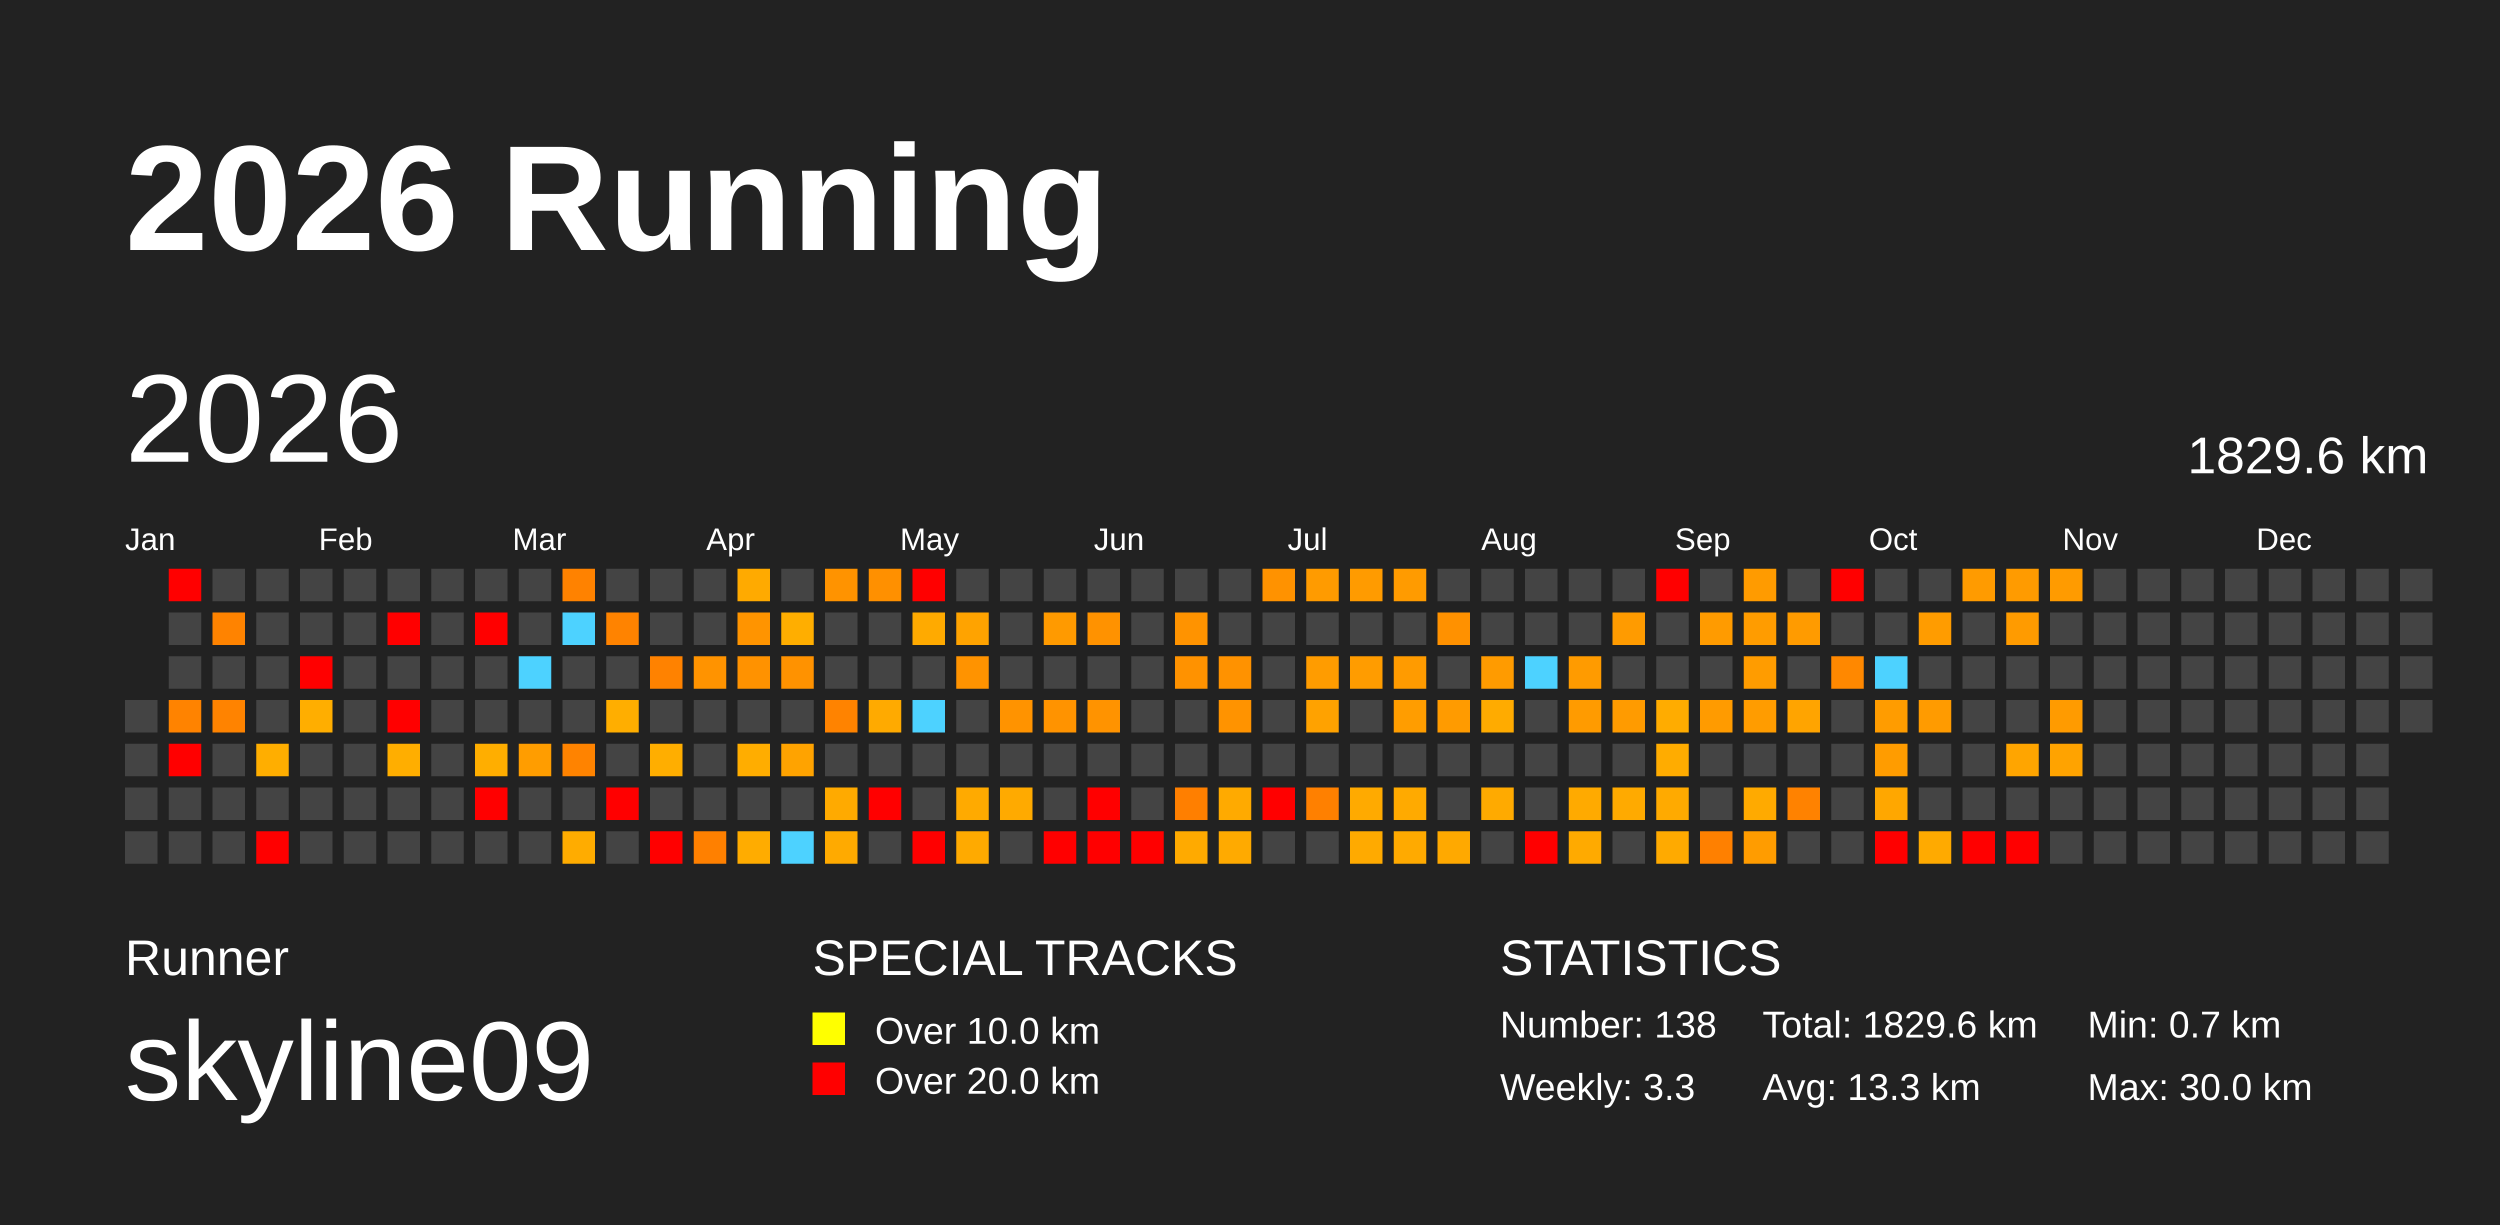
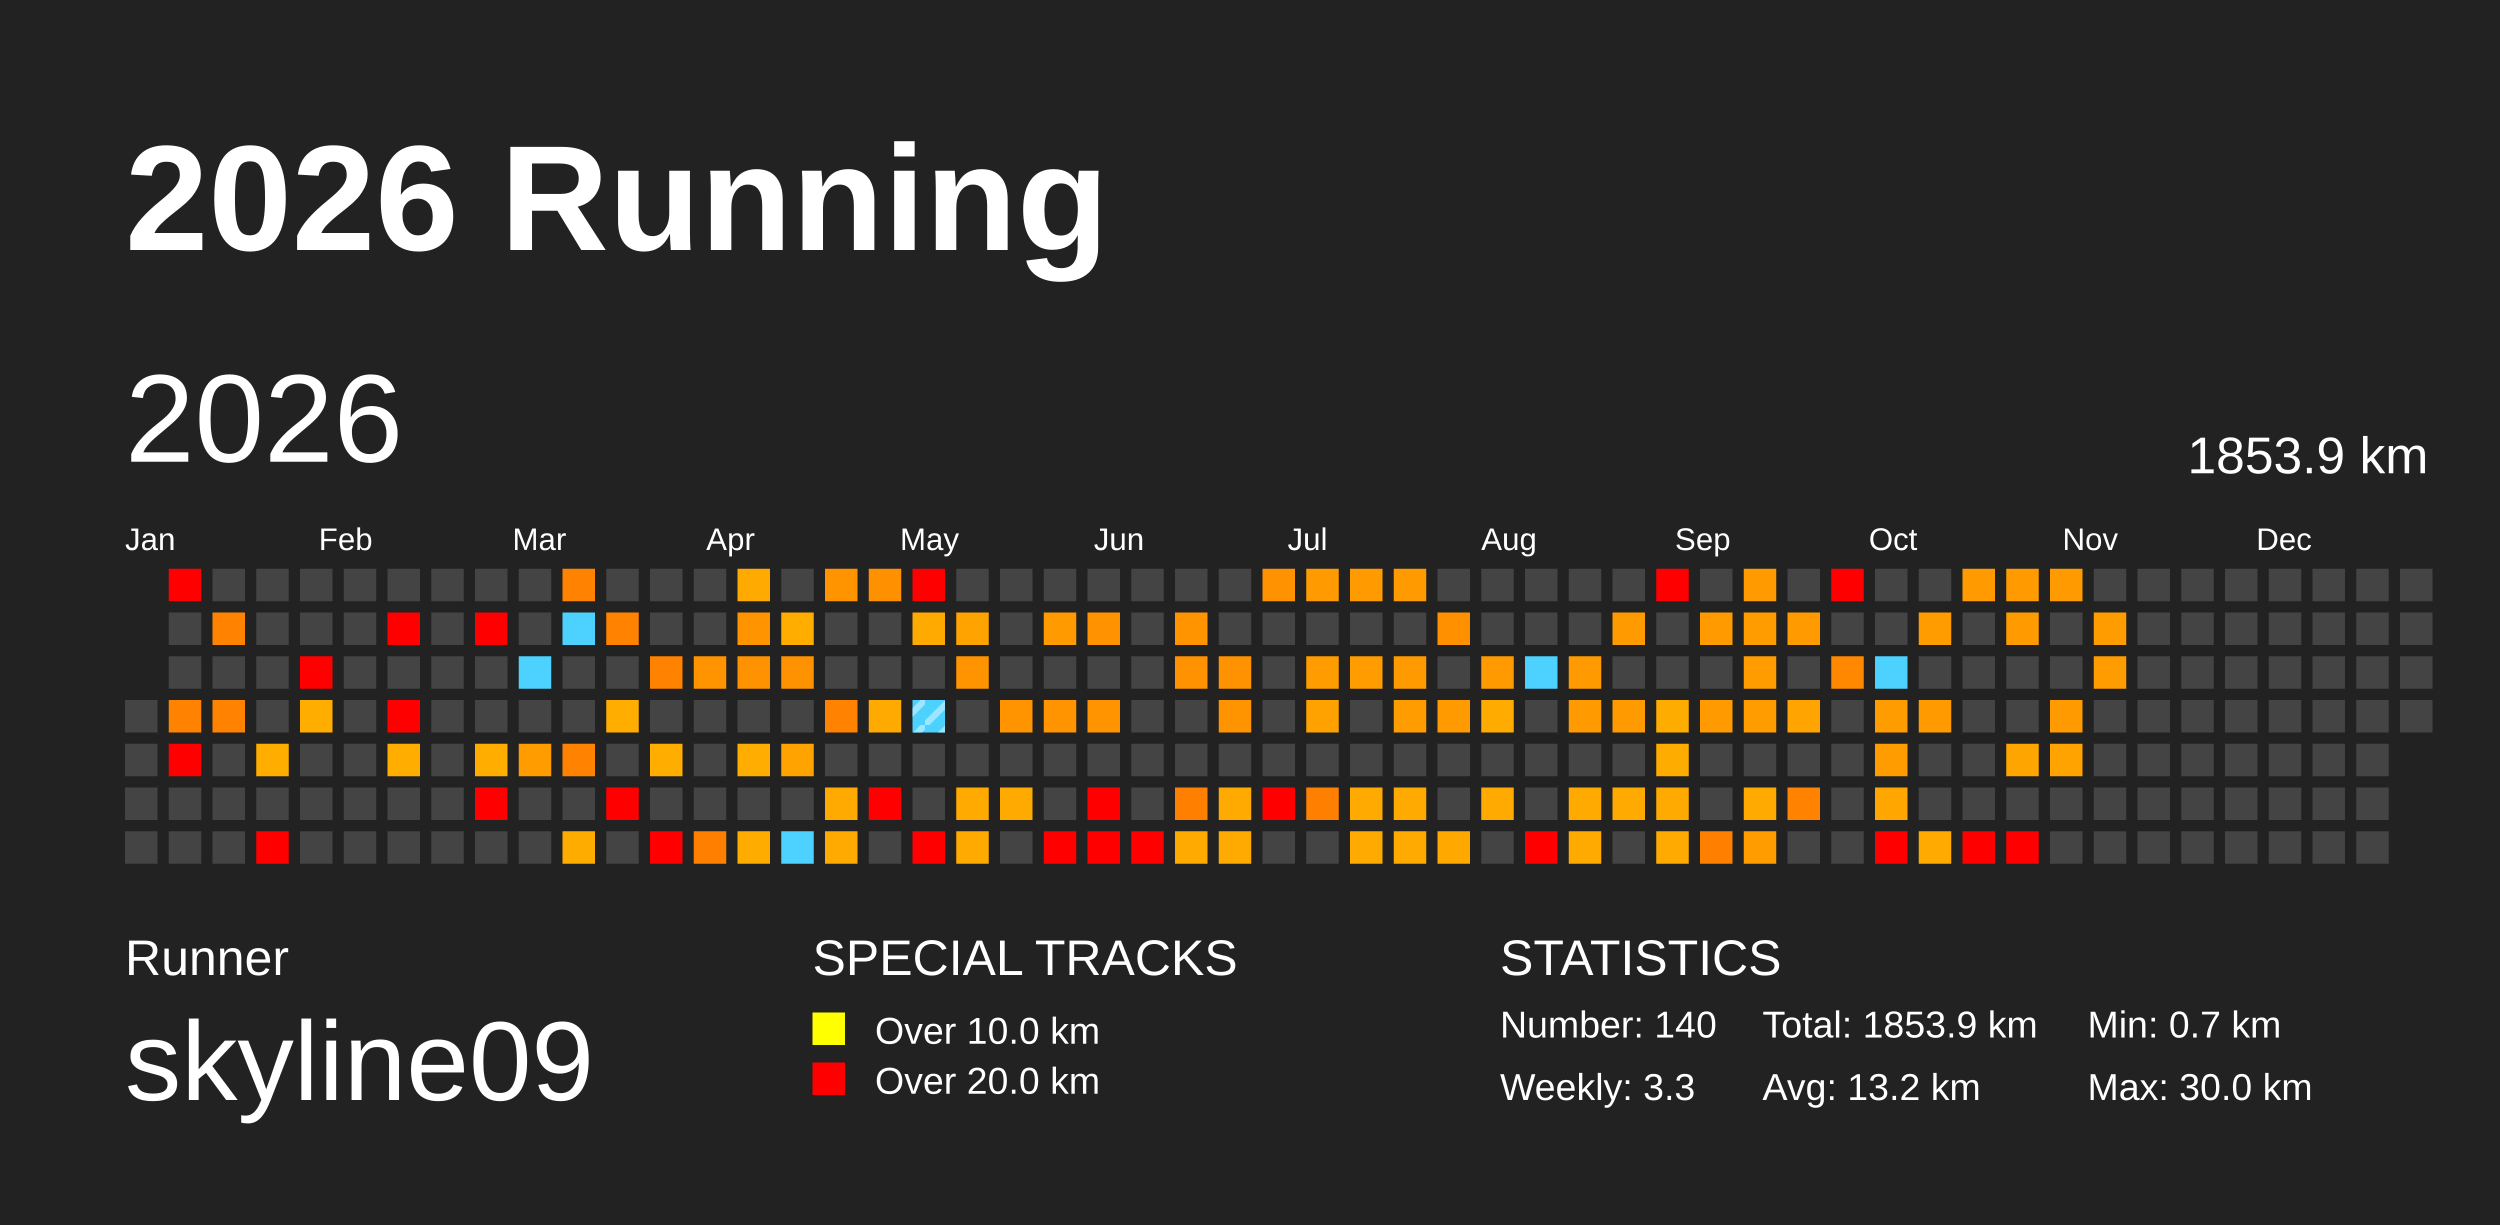
<svg xmlns="http://www.w3.org/2000/svg" baseProfile="full" height="98mm" version="1.1" viewBox="0,0,200,98" width="200mm">
  <defs>
    <pattern height="2" id="indoor-stripe" patternUnits="userSpaceOnUse" width="2">
      <line stroke="white" stroke-opacity="0.45" stroke-width="0.5" x1="0" x2="2" y1="2" y2="0" />
    </pattern>
  </defs>
  <rect fill="#222222" height="98" width="200" x="0" y="0" />
  <text fill="#FFFFFF" style="font-size:12px; font-family:Arial; font-weight:bold;" x="10" y="20">2026 Running</text>
  <text fill="#FFFFFF" style="font-size:4px; font-family:Arial" x="10" y="78">Runner</text>
  <text fill="#FFFFFF" style="font-size:9px; font-family:Arial" x="10" y="88">skyline09</text>
  <text fill="#FFFFFF" style="font-size:4px; font-family:Arial" x="65" y="78">SPECIAL TRACKS</text>
  <rect fill="yellow" height="2.6" width="2.6" x="65" y="81" />
  <text fill="#FFFFFF" style="font-size:3px; font-family:Arial" x="70" y="83.5">Over 10.0 km</text>
  <rect fill="red" height="2.6" width="2.6" x="65" y="85" />
  <text fill="#FFFFFF" style="font-size:3px; font-family:Arial" x="70" y="87.5">Over 20.0 km</text>
  <text fill="#FFFFFF" style="font-size:4px; font-family:Arial" x="120" y="78">STATISTICS</text>
-   <text fill="#FFFFFF" style="font-size:3px; font-family:Arial" x="120" y="83">Number: 138</text>
+   <text fill="#FFFFFF" style="font-size:3px; font-family:Arial" x="120" y="83">Number: 140</text>
  <text fill="#FFFFFF" style="font-size:3px; font-family:Arial" x="120" y="88">Weekly: 3.3</text>
-   <text fill="#FFFFFF" style="font-size:3px; font-family:Arial" x="141" y="83">Total: 1829.6 km</text>
-   <text fill="#FFFFFF" style="font-size:3px; font-family:Arial" x="141" y="88">Avg: 13.3 km</text>
+   <text fill="#FFFFFF" style="font-size:3px; font-family:Arial" x="141" y="83">Total: 1853.9 km</text>
+   <text fill="#FFFFFF" style="font-size:3px; font-family:Arial" x="141" y="88">Avg: 13.2 km</text>
  <text fill="#FFFFFF" style="font-size:3px; font-family:Arial" x="167" y="83">Min: 0.7 km</text>
  <text fill="#FFFFFF" style="font-size:3px; font-family:Arial" x="167" y="88">Max: 30.0 km</text>
  <text dominant-baseline="hanging" fill="#FFFFFF" style="font-size:10.0px; font-family:Arial;" x="10" y="30">2026</text>
-   <text dominant-baseline="hanging" fill="#FFFFFF" style="font-size:4.125px; font-family:Arial;" x="175" y="35">1829.6 km</text>
+   <text dominant-baseline="hanging" fill="#FFFFFF" style="font-size:4.125px; font-family:Arial;" x="175" y="35">1853.9 km</text>
  <text fill="#FFFFFF" style="font-size:2.5px; font-family:Arial" x="10.0" y="44">Jan</text>
  <text fill="#FFFFFF" style="font-size:2.5px; font-family:Arial" x="25.5" y="44">Feb</text>
  <text fill="#FFFFFF" style="font-size:2.5px; font-family:Arial" x="41.0" y="44">Mar</text>
  <text fill="#FFFFFF" style="font-size:2.5px; font-family:Arial" x="56.5" y="44">Apr</text>
  <text fill="#FFFFFF" style="font-size:2.5px; font-family:Arial" x="72.0" y="44">May</text>
  <text fill="#FFFFFF" style="font-size:2.5px; font-family:Arial" x="87.5" y="44">Jun</text>
  <text fill="#FFFFFF" style="font-size:2.5px; font-family:Arial" x="103.0" y="44">Jul</text>
  <text fill="#FFFFFF" style="font-size:2.5px; font-family:Arial" x="118.5" y="44">Aug</text>
  <text fill="#FFFFFF" style="font-size:2.5px; font-family:Arial" x="134.0" y="44">Sep</text>
  <text fill="#FFFFFF" style="font-size:2.5px; font-family:Arial" x="149.5" y="44">Oct</text>
  <text fill="#FFFFFF" style="font-size:2.5px; font-family:Arial" x="165.0" y="44">Nov</text>
  <text fill="#FFFFFF" style="font-size:2.5px; font-family:Arial" x="180.5" y="44">Dec</text>
  <rect fill="#444444" height="2.6" width="2.6" x="10.0" y="56.0" />
  <rect fill="#444444" height="2.6" width="2.6" x="10.0" y="59.5" />
  <rect fill="#444444" height="2.6" width="2.6" x="10.0" y="63.0" />
  <rect fill="#444444" height="2.6" width="2.6" x="10.0" y="66.5" />
  <rect fill="red" height="2.6" width="2.6" x="13.5" y="45.5" />
  <rect fill="#444444" height="2.6" width="2.6" x="13.5" y="49.0" />
  <rect fill="#444444" height="2.6" width="2.6" x="13.5" y="52.5" />
  <rect fill="#ff8300" height="2.6" width="2.6" x="13.5" y="56.0" />
  <rect fill="red" height="2.6" width="2.6" x="13.5" y="59.5" />
  <rect fill="#444444" height="2.6" width="2.6" x="13.5" y="63.0" />
  <rect fill="#444444" height="2.6" width="2.6" x="13.5" y="66.5" />
  <rect fill="#444444" height="2.6" width="2.6" x="17.0" y="45.5" />
  <rect fill="#ff8300" height="2.6" width="2.6" x="17.0" y="49.0" />
  <rect fill="#444444" height="2.6" width="2.6" x="17.0" y="52.5" />
  <rect fill="#ff8300" height="2.6" width="2.6" x="17.0" y="56.0" />
  <rect fill="#444444" height="2.6" width="2.6" x="17.0" y="59.5" />
  <rect fill="#444444" height="2.6" width="2.6" x="17.0" y="63.0" />
  <rect fill="#444444" height="2.6" width="2.6" x="17.0" y="66.5" />
  <rect fill="#444444" height="2.6" width="2.6" x="20.5" y="45.5" />
  <rect fill="#444444" height="2.6" width="2.6" x="20.5" y="49.0" />
  <rect fill="#444444" height="2.6" width="2.6" x="20.5" y="52.5" />
  <rect fill="#444444" height="2.6" width="2.6" x="20.5" y="56.0" />
  <rect fill="#ffae00" height="2.6" width="2.6" x="20.5" y="59.5" />
  <rect fill="#444444" height="2.6" width="2.6" x="20.5" y="63.0" />
  <rect fill="red" height="2.6" width="2.6" x="20.5" y="66.5" />
  <rect fill="#444444" height="2.6" width="2.6" x="24.0" y="45.5" />
  <rect fill="#444444" height="2.6" width="2.6" x="24.0" y="49.0" />
  <rect fill="red" height="2.6" width="2.6" x="24.0" y="52.5" />
  <rect fill="#ffae00" height="2.6" width="2.6" x="24.0" y="56.0" />
  <rect fill="#444444" height="2.6" width="2.6" x="24.0" y="59.5" />
  <rect fill="#444444" height="2.6" width="2.6" x="24.0" y="63.0" />
  <rect fill="#444444" height="2.6" width="2.6" x="24.0" y="66.5" />
  <rect fill="#444444" height="2.6" width="2.6" x="27.5" y="45.5" />
  <rect fill="#444444" height="2.6" width="2.6" x="27.5" y="49.0" />
  <rect fill="#444444" height="2.6" width="2.6" x="27.5" y="52.5" />
  <rect fill="#444444" height="2.6" width="2.6" x="27.5" y="56.0" />
  <rect fill="#444444" height="2.6" width="2.6" x="27.5" y="59.5" />
  <rect fill="#444444" height="2.6" width="2.6" x="27.5" y="63.0" />
  <rect fill="#444444" height="2.6" width="2.6" x="27.5" y="66.5" />
  <rect fill="#444444" height="2.6" width="2.6" x="31.0" y="45.5" />
  <rect fill="red" height="2.6" width="2.6" x="31.0" y="49.0" />
  <rect fill="#444444" height="2.6" width="2.6" x="31.0" y="52.5" />
  <rect fill="red" height="2.6" width="2.6" x="31.0" y="56.0" />
  <rect fill="#ffae00" height="2.6" width="2.6" x="31.0" y="59.5" />
  <rect fill="#444444" height="2.6" width="2.6" x="31.0" y="63.0" />
  <rect fill="#444444" height="2.6" width="2.6" x="31.0" y="66.5" />
  <rect fill="#444444" height="2.6" width="2.6" x="34.5" y="45.5" />
  <rect fill="#444444" height="2.6" width="2.6" x="34.5" y="49.0" />
  <rect fill="#444444" height="2.6" width="2.6" x="34.5" y="52.5" />
  <rect fill="#444444" height="2.6" width="2.6" x="34.5" y="56.0" />
  <rect fill="#444444" height="2.6" width="2.6" x="34.5" y="59.5" />
  <rect fill="#444444" height="2.6" width="2.6" x="34.5" y="63.0" />
  <rect fill="#444444" height="2.6" width="2.6" x="34.5" y="66.5" />
  <rect fill="#444444" height="2.6" width="2.6" x="38.0" y="45.5" />
  <rect fill="red" height="2.6" width="2.6" x="38.0" y="49.0" />
  <rect fill="#444444" height="2.6" width="2.6" x="38.0" y="52.5" />
  <rect fill="#444444" height="2.6" width="2.6" x="38.0" y="56.0" />
  <rect fill="#ffae00" height="2.6" width="2.6" x="38.0" y="59.5" />
  <rect fill="red" height="2.6" width="2.6" x="38.0" y="63.0" />
  <rect fill="#444444" height="2.6" width="2.6" x="38.0" y="66.5" />
  <rect fill="#444444" height="2.6" width="2.6" x="41.5" y="45.5" />
  <rect fill="#444444" height="2.6" width="2.6" x="41.5" y="49.0" />
  <rect fill="#4dd2ff" height="2.6" width="2.6" x="41.5" y="52.5" />
  <rect fill="#444444" height="2.6" width="2.6" x="41.5" y="56.0" />
  <rect fill="#ff9d00" height="2.6" width="2.6" x="41.5" y="59.5" />
  <rect fill="#444444" height="2.6" width="2.6" x="41.5" y="63.0" />
  <rect fill="#444444" height="2.6" width="2.6" x="41.5" y="66.5" />
  <rect fill="#ff8200" height="2.6" width="2.6" x="45.0" y="45.5" />
  <rect fill="#4dd2ff" height="2.6" width="2.6" x="45.0" y="49.0" />
  <rect fill="#444444" height="2.6" width="2.6" x="45.0" y="52.5" />
  <rect fill="#444444" height="2.6" width="2.6" x="45.0" y="56.0" />
  <rect fill="#ff8300" height="2.6" width="2.6" x="45.0" y="59.5" />
  <rect fill="#444444" height="2.6" width="2.6" x="45.0" y="63.0" />
  <rect fill="#ffac00" height="2.6" width="2.6" x="45.0" y="66.5" />
  <rect fill="#444444" height="2.6" width="2.6" x="48.5" y="45.5" />
  <rect fill="#ff8300" height="2.6" width="2.6" x="48.5" y="49.0" />
  <rect fill="#444444" height="2.6" width="2.6" x="48.5" y="52.5" />
  <rect fill="#ffae00" height="2.6" width="2.6" x="48.5" y="56.0" />
  <rect fill="#444444" height="2.6" width="2.6" x="48.5" y="59.5" />
  <rect fill="red" height="2.6" width="2.6" x="48.5" y="63.0" />
  <rect fill="#444444" height="2.6" width="2.6" x="48.5" y="66.5" />
  <rect fill="#444444" height="2.6" width="2.6" x="52.0" y="45.5" />
  <rect fill="#444444" height="2.6" width="2.6" x="52.0" y="49.0" />
  <rect fill="#ff8200" height="2.6" width="2.6" x="52.0" y="52.5" />
  <rect fill="#444444" height="2.6" width="2.6" x="52.0" y="56.0" />
  <rect fill="#ffae00" height="2.6" width="2.6" x="52.0" y="59.5" />
  <rect fill="#444444" height="2.6" width="2.6" x="52.0" y="63.0" />
  <rect fill="red" height="2.6" width="2.6" x="52.0" y="66.5" />
  <rect fill="#444444" height="2.6" width="2.6" x="55.5" y="45.5" />
  <rect fill="#444444" height="2.6" width="2.6" x="55.5" y="49.0" />
  <rect fill="#ff9300" height="2.6" width="2.6" x="55.5" y="52.5" />
  <rect fill="#444444" height="2.6" width="2.6" x="55.5" y="56.0" />
  <rect fill="#444444" height="2.6" width="2.6" x="55.5" y="59.5" />
  <rect fill="#444444" height="2.6" width="2.6" x="55.5" y="63.0" />
  <rect fill="#ff8000" height="2.6" width="2.6" x="55.5" y="66.5" />
  <rect fill="#ffaa00" height="2.6" width="2.6" x="59.0" y="45.5" />
  <rect fill="#ff9400" height="2.6" width="2.6" x="59.0" y="49.0" />
  <rect fill="#ff9200" height="2.6" width="2.6" x="59.0" y="52.5" />
  <rect fill="#444444" height="2.6" width="2.6" x="59.0" y="56.0" />
  <rect fill="#ffad00" height="2.6" width="2.6" x="59.0" y="59.5" />
  <rect fill="#444444" height="2.6" width="2.6" x="59.0" y="63.0" />
  <rect fill="#ffac00" height="2.6" width="2.6" x="59.0" y="66.5" />
  <rect fill="#444444" height="2.6" width="2.6" x="62.5" y="45.5" />
  <rect fill="#ffae00" height="2.6" width="2.6" x="62.5" y="49.0" />
  <rect fill="#ff9200" height="2.6" width="2.6" x="62.5" y="52.5" />
  <rect fill="#444444" height="2.6" width="2.6" x="62.5" y="56.0" />
  <rect fill="#ffa300" height="2.6" width="2.6" x="62.5" y="59.5" />
  <rect fill="#444444" height="2.6" width="2.6" x="62.5" y="63.0" />
  <rect fill="#4dd2ff" height="2.6" width="2.6" x="62.5" y="66.5" />
  <rect fill="#ff9300" height="2.6" width="2.6" x="66.0" y="45.5" />
  <rect fill="#444444" height="2.6" width="2.6" x="66.0" y="49.0" />
  <rect fill="#444444" height="2.6" width="2.6" x="66.0" y="52.5" />
  <rect fill="#ff8300" height="2.6" width="2.6" x="66.0" y="56.0" />
  <rect fill="#444444" height="2.6" width="2.6" x="66.0" y="59.5" />
  <rect fill="#ffaa00" height="2.6" width="2.6" x="66.0" y="63.0" />
  <rect fill="#ffaa00" height="2.6" width="2.6" x="66.0" y="66.5" />
  <rect fill="#ff9000" height="2.6" width="2.6" x="69.5" y="45.5" />
  <rect fill="#444444" height="2.6" width="2.6" x="69.5" y="49.0" />
  <rect fill="#444444" height="2.6" width="2.6" x="69.5" y="52.5" />
  <rect fill="#ffaa00" height="2.6" width="2.6" x="69.5" y="56.0" />
  <rect fill="#444444" height="2.6" width="2.6" x="69.5" y="59.5" />
  <rect fill="red" height="2.6" width="2.6" x="69.5" y="63.0" />
  <rect fill="#444444" height="2.6" width="2.6" x="69.5" y="66.5" />
  <rect fill="red" height="2.6" width="2.6" x="73.0" y="45.5" />
  <rect fill="#ffaa00" height="2.6" width="2.6" x="73.0" y="49.0" />
  <rect fill="#444444" height="2.6" width="2.6" x="73.0" y="52.5" />
  <rect fill="#4dd2ff" height="2.6" width="2.6" x="73.0" y="56.0" />
+   <rect fill="url(#indoor-stripe)" height="2.6" style="pointer-events: none;" width="2.6" x="73.0" y="56.0" />
  <rect fill="#444444" height="2.6" width="2.6" x="73.0" y="59.5" />
  <rect fill="#444444" height="2.6" width="2.6" x="73.0" y="63.0" />
  <rect fill="red" height="2.6" width="2.6" x="73.0" y="66.5" />
  <rect fill="#444444" height="2.6" width="2.6" x="76.5" y="45.5" />
  <rect fill="#ffa300" height="2.6" width="2.6" x="76.5" y="49.0" />
  <rect fill="#ff9300" height="2.6" width="2.6" x="76.5" y="52.5" />
  <rect fill="#444444" height="2.6" width="2.6" x="76.5" y="56.0" />
  <rect fill="#444444" height="2.6" width="2.6" x="76.5" y="59.5" />
  <rect fill="#ffaa00" height="2.6" width="2.6" x="76.5" y="63.0" />
  <rect fill="#ffaa00" height="2.6" width="2.6" x="76.5" y="66.5" />
  <rect fill="#444444" height="2.6" width="2.6" x="80.0" y="45.5" />
  <rect fill="#444444" height="2.6" width="2.6" x="80.0" y="49.0" />
  <rect fill="#444444" height="2.6" width="2.6" x="80.0" y="52.5" />
  <rect fill="#ff9300" height="2.6" width="2.6" x="80.0" y="56.0" />
  <rect fill="#444444" height="2.6" width="2.6" x="80.0" y="59.5" />
  <rect fill="#ffaa00" height="2.6" width="2.6" x="80.0" y="63.0" />
  <rect fill="#444444" height="2.6" width="2.6" x="80.0" y="66.5" />
  <rect fill="#444444" height="2.6" width="2.6" x="83.5" y="45.5" />
  <rect fill="#ff9a00" height="2.6" width="2.6" x="83.5" y="49.0" />
  <rect fill="#444444" height="2.6" width="2.6" x="83.5" y="52.5" />
  <rect fill="#ff9300" height="2.6" width="2.6" x="83.5" y="56.0" />
  <rect fill="#444444" height="2.6" width="2.6" x="83.5" y="59.5" />
  <rect fill="#444444" height="2.6" width="2.6" x="83.5" y="63.0" />
  <rect fill="red" height="2.6" width="2.6" x="83.5" y="66.5" />
  <rect fill="#444444" height="2.6" width="2.6" x="87.0" y="45.5" />
  <rect fill="#ff9200" height="2.6" width="2.6" x="87.0" y="49.0" />
  <rect fill="#444444" height="2.6" width="2.6" x="87.0" y="52.5" />
  <rect fill="#ff9300" height="2.6" width="2.6" x="87.0" y="56.0" />
  <rect fill="#444444" height="2.6" width="2.6" x="87.0" y="59.5" />
  <rect fill="red" height="2.6" width="2.6" x="87.0" y="63.0" />
  <rect fill="red" height="2.6" width="2.6" x="87.0" y="66.5" />
  <rect fill="#444444" height="2.6" width="2.6" x="90.5" y="45.5" />
  <rect fill="#444444" height="2.6" width="2.6" x="90.5" y="49.0" />
  <rect fill="#444444" height="2.6" width="2.6" x="90.5" y="52.5" />
  <rect fill="#444444" height="2.6" width="2.6" x="90.5" y="56.0" />
  <rect fill="#444444" height="2.6" width="2.6" x="90.5" y="59.5" />
  <rect fill="#444444" height="2.6" width="2.6" x="90.5" y="63.0" />
  <rect fill="red" height="2.6" width="2.6" x="90.5" y="66.5" />
  <rect fill="#444444" height="2.6" width="2.6" x="94.0" y="45.5" />
  <rect fill="#ff9300" height="2.6" width="2.6" x="94.0" y="49.0" />
  <rect fill="#ff9200" height="2.6" width="2.6" x="94.0" y="52.5" />
  <rect fill="#444444" height="2.6" width="2.6" x="94.0" y="56.0" />
  <rect fill="#444444" height="2.6" width="2.6" x="94.0" y="59.5" />
  <rect fill="#ff7f00" height="2.6" width="2.6" x="94.0" y="63.0" />
  <rect fill="#ffaa00" height="2.6" width="2.6" x="94.0" y="66.5" />
  <rect fill="#444444" height="2.6" width="2.6" x="97.5" y="45.5" />
  <rect fill="#444444" height="2.6" width="2.6" x="97.5" y="49.0" />
  <rect fill="#ff9200" height="2.6" width="2.6" x="97.5" y="52.5" />
  <rect fill="#ff9300" height="2.6" width="2.6" x="97.5" y="56.0" />
  <rect fill="#444444" height="2.6" width="2.6" x="97.5" y="59.5" />
  <rect fill="#ffaa00" height="2.6" width="2.6" x="97.5" y="63.0" />
  <rect fill="#ffaa00" height="2.6" width="2.6" x="97.5" y="66.5" />
  <rect fill="#ff9200" height="2.6" width="2.6" x="101.0" y="45.5" />
  <rect fill="#444444" height="2.6" width="2.6" x="101.0" y="49.0" />
  <rect fill="#444444" height="2.6" width="2.6" x="101.0" y="52.5" />
  <rect fill="#444444" height="2.6" width="2.6" x="101.0" y="56.0" />
  <rect fill="#444444" height="2.6" width="2.6" x="101.0" y="59.5" />
  <rect fill="red" height="2.6" width="2.6" x="101.0" y="63.0" />
  <rect fill="#444444" height="2.6" width="2.6" x="101.0" y="66.5" />
  <rect fill="#ff9b00" height="2.6" width="2.6" x="104.5" y="45.5" />
  <rect fill="#444444" height="2.6" width="2.6" x="104.5" y="49.0" />
  <rect fill="#ff9c00" height="2.6" width="2.6" x="104.5" y="52.5" />
  <rect fill="#ffa200" height="2.6" width="2.6" x="104.5" y="56.0" />
  <rect fill="#444444" height="2.6" width="2.6" x="104.5" y="59.5" />
  <rect fill="#ff8000" height="2.6" width="2.6" x="104.5" y="63.0" />
  <rect fill="#444444" height="2.6" width="2.6" x="104.5" y="66.5" />
  <rect fill="#ff9b00" height="2.6" width="2.6" x="108.0" y="45.5" />
  <rect fill="#444444" height="2.6" width="2.6" x="108.0" y="49.0" />
  <rect fill="#ff9c00" height="2.6" width="2.6" x="108.0" y="52.5" />
  <rect fill="#444444" height="2.6" width="2.6" x="108.0" y="56.0" />
  <rect fill="#444444" height="2.6" width="2.6" x="108.0" y="59.5" />
  <rect fill="#ffaa00" height="2.6" width="2.6" x="108.0" y="63.0" />
  <rect fill="#ffaa00" height="2.6" width="2.6" x="108.0" y="66.5" />
  <rect fill="#ff9b00" height="2.6" width="2.6" x="111.5" y="45.5" />
  <rect fill="#444444" height="2.6" width="2.6" x="111.5" y="49.0" />
  <rect fill="#ff9b00" height="2.6" width="2.6" x="111.5" y="52.5" />
  <rect fill="#ff9d00" height="2.6" width="2.6" x="111.5" y="56.0" />
  <rect fill="#444444" height="2.6" width="2.6" x="111.5" y="59.5" />
  <rect fill="#ffaa00" height="2.6" width="2.6" x="111.5" y="63.0" />
  <rect fill="#ffaa00" height="2.6" width="2.6" x="111.5" y="66.5" />
  <rect fill="#444444" height="2.6" width="2.6" x="115.0" y="45.5" />
  <rect fill="#ff9100" height="2.6" width="2.6" x="115.0" y="49.0" />
  <rect fill="#444444" height="2.6" width="2.6" x="115.0" y="52.5" />
  <rect fill="#ff9b00" height="2.6" width="2.6" x="115.0" y="56.0" />
  <rect fill="#444444" height="2.6" width="2.6" x="115.0" y="59.5" />
  <rect fill="#444444" height="2.6" width="2.6" x="115.0" y="63.0" />
  <rect fill="#ffa900" height="2.6" width="2.6" x="115.0" y="66.5" />
  <rect fill="#444444" height="2.6" width="2.6" x="118.5" y="45.5" />
  <rect fill="#444444" height="2.6" width="2.6" x="118.5" y="49.0" />
  <rect fill="#ff9b00" height="2.6" width="2.6" x="118.5" y="52.5" />
  <rect fill="#ffab00" height="2.6" width="2.6" x="118.5" y="56.0" />
  <rect fill="#444444" height="2.6" width="2.6" x="118.5" y="59.5" />
  <rect fill="#ffaa00" height="2.6" width="2.6" x="118.5" y="63.0" />
  <rect fill="#444444" height="2.6" width="2.6" x="118.5" y="66.5" />
  <rect fill="#444444" height="2.6" width="2.6" x="122.0" y="45.5" />
  <rect fill="#444444" height="2.6" width="2.6" x="122.0" y="49.0" />
  <rect fill="#4dd2ff" height="2.6" width="2.6" x="122.0" y="52.5" />
  <rect fill="#444444" height="2.6" width="2.6" x="122.0" y="56.0" />
  <rect fill="#444444" height="2.6" width="2.6" x="122.0" y="59.5" />
  <rect fill="#444444" height="2.6" width="2.6" x="122.0" y="63.0" />
  <rect fill="red" height="2.6" width="2.6" x="122.0" y="66.5" />
  <rect fill="#444444" height="2.6" width="2.6" x="125.5" y="45.5" />
  <rect fill="#444444" height="2.6" width="2.6" x="125.5" y="49.0" />
  <rect fill="#ff9b00" height="2.6" width="2.6" x="125.5" y="52.5" />
  <rect fill="#ff9b00" height="2.6" width="2.6" x="125.5" y="56.0" />
  <rect fill="#444444" height="2.6" width="2.6" x="125.5" y="59.5" />
  <rect fill="#ffaa00" height="2.6" width="2.6" x="125.5" y="63.0" />
  <rect fill="#ffaa00" height="2.6" width="2.6" x="125.5" y="66.5" />
  <rect fill="#444444" height="2.6" width="2.6" x="129.0" y="45.5" />
  <rect fill="#ff9b00" height="2.6" width="2.6" x="129.0" y="49.0" />
  <rect fill="#444444" height="2.6" width="2.6" x="129.0" y="52.5" />
  <rect fill="#ff9b00" height="2.6" width="2.6" x="129.0" y="56.0" />
  <rect fill="#444444" height="2.6" width="2.6" x="129.0" y="59.5" />
  <rect fill="#ffaa00" height="2.6" width="2.6" x="129.0" y="63.0" />
  <rect fill="#444444" height="2.6" width="2.6" x="129.0" y="66.5" />
  <rect fill="red" height="2.6" width="2.6" x="132.5" y="45.5" />
  <rect fill="#444444" height="2.6" width="2.6" x="132.5" y="49.0" />
  <rect fill="#444444" height="2.6" width="2.6" x="132.5" y="52.5" />
  <rect fill="#ffac00" height="2.6" width="2.6" x="132.5" y="56.0" />
  <rect fill="#ffac00" height="2.6" width="2.6" x="132.5" y="59.5" />
  <rect fill="#ffaa00" height="2.6" width="2.6" x="132.5" y="63.0" />
  <rect fill="#ffaa00" height="2.6" width="2.6" x="132.5" y="66.5" />
  <rect fill="#444444" height="2.6" width="2.6" x="136.0" y="45.5" />
  <rect fill="#ff9b00" height="2.6" width="2.6" x="136.0" y="49.0" />
  <rect fill="#444444" height="2.6" width="2.6" x="136.0" y="52.5" />
  <rect fill="#ff9b00" height="2.6" width="2.6" x="136.0" y="56.0" />
  <rect fill="#444444" height="2.6" width="2.6" x="136.0" y="59.5" />
  <rect fill="#444444" height="2.6" width="2.6" x="136.0" y="63.0" />
  <rect fill="#ff8000" height="2.6" width="2.6" x="136.0" y="66.5" />
  <rect fill="#ff9b00" height="2.6" width="2.6" x="139.5" y="45.5" />
  <rect fill="#ff9c00" height="2.6" width="2.6" x="139.5" y="49.0" />
  <rect fill="#ff9c00" height="2.6" width="2.6" x="139.5" y="52.5" />
  <rect fill="#ff9c00" height="2.6" width="2.6" x="139.5" y="56.0" />
  <rect fill="#444444" height="2.6" width="2.6" x="139.5" y="59.5" />
  <rect fill="#ffaa00" height="2.6" width="2.6" x="139.5" y="63.0" />
  <rect fill="#ff9c00" height="2.6" width="2.6" x="139.5" y="66.5" />
  <rect fill="#444444" height="2.6" width="2.6" x="143.0" y="45.5" />
  <rect fill="#ff9b00" height="2.6" width="2.6" x="143.0" y="49.0" />
  <rect fill="#444444" height="2.6" width="2.6" x="143.0" y="52.5" />
  <rect fill="#ffa400" height="2.6" width="2.6" x="143.0" y="56.0" />
  <rect fill="#444444" height="2.6" width="2.6" x="143.0" y="59.5" />
  <rect fill="#ff8200" height="2.6" width="2.6" x="143.0" y="63.0" />
  <rect fill="#444444" height="2.6" width="2.6" x="143.0" y="66.5" />
  <rect fill="red" height="2.6" width="2.6" x="146.5" y="45.5" />
  <rect fill="#444444" height="2.6" width="2.6" x="146.5" y="49.0" />
  <rect fill="#ff8800" height="2.6" width="2.6" x="146.5" y="52.5" />
  <rect fill="#444444" height="2.6" width="2.6" x="146.5" y="56.0" />
  <rect fill="#444444" height="2.6" width="2.6" x="146.5" y="59.5" />
  <rect fill="#444444" height="2.6" width="2.6" x="146.5" y="63.0" />
  <rect fill="#444444" height="2.6" width="2.6" x="146.5" y="66.5" />
  <rect fill="#444444" height="2.6" width="2.6" x="150.0" y="45.5" />
  <rect fill="#444444" height="2.6" width="2.6" x="150.0" y="49.0" />
  <rect fill="#4dd2ff" height="2.6" width="2.6" x="150.0" y="52.5" />
  <rect fill="#ff9c00" height="2.6" width="2.6" x="150.0" y="56.0" />
  <rect fill="#ff9c00" height="2.6" width="2.6" x="150.0" y="59.5" />
  <rect fill="#ffa700" height="2.6" width="2.6" x="150.0" y="63.0" />
  <rect fill="red" height="2.6" width="2.6" x="150.0" y="66.5" />
  <rect fill="#444444" height="2.6" width="2.6" x="153.5" y="45.5" />
  <rect fill="#ff9c00" height="2.6" width="2.6" x="153.5" y="49.0" />
  <rect fill="#444444" height="2.6" width="2.6" x="153.5" y="52.5" />
  <rect fill="#ff9b00" height="2.6" width="2.6" x="153.5" y="56.0" />
  <rect fill="#444444" height="2.6" width="2.6" x="153.5" y="59.5" />
  <rect fill="#444444" height="2.6" width="2.6" x="153.5" y="63.0" />
  <rect fill="#ffaa00" height="2.6" width="2.6" x="153.5" y="66.5" />
  <rect fill="#ff9b00" height="2.6" width="2.6" x="157.0" y="45.5" />
  <rect fill="#444444" height="2.6" width="2.6" x="157.0" y="49.0" />
  <rect fill="#444444" height="2.6" width="2.6" x="157.0" y="52.5" />
  <rect fill="#444444" height="2.6" width="2.6" x="157.0" y="56.0" />
  <rect fill="#444444" height="2.6" width="2.6" x="157.0" y="59.5" />
  <rect fill="#444444" height="2.6" width="2.6" x="157.0" y="63.0" />
  <rect fill="red" height="2.6" width="2.6" x="157.0" y="66.5" />
  <rect fill="#ff9b00" height="2.6" width="2.6" x="160.5" y="45.5" />
  <rect fill="#ff9b00" height="2.6" width="2.6" x="160.5" y="49.0" />
  <rect fill="#444444" height="2.6" width="2.6" x="160.5" y="52.5" />
  <rect fill="#444444" height="2.6" width="2.6" x="160.5" y="56.0" />
  <rect fill="#ffa500" height="2.6" width="2.6" x="160.5" y="59.5" />
  <rect fill="#444444" height="2.6" width="2.6" x="160.5" y="63.0" />
  <rect fill="red" height="2.6" width="2.6" x="160.5" y="66.5" />
  <rect fill="#ff9b00" height="2.6" width="2.6" x="164.0" y="45.5" />
  <rect fill="#444444" height="2.6" width="2.6" x="164.0" y="49.0" />
  <rect fill="#444444" height="2.6" width="2.6" x="164.0" y="52.5" />
  <rect fill="#ff9b00" height="2.6" width="2.6" x="164.0" y="56.0" />
  <rect fill="#ffa300" height="2.6" width="2.6" x="164.0" y="59.5" />
  <rect fill="#444444" height="2.6" width="2.6" x="164.0" y="63.0" />
  <rect fill="#444444" height="2.6" width="2.6" x="164.0" y="66.5" />
  <rect fill="#444444" height="2.6" width="2.6" x="167.5" y="45.5" />
-   <rect fill="#444444" height="2.6" width="2.6" x="167.5" y="49.0" />
-   <rect fill="#444444" height="2.6" width="2.6" x="167.5" y="52.5" />
+   <rect fill="#ff9c00" height="2.6" width="2.6" x="167.5" y="49.0" />
+   <rect fill="#ff9c00" height="2.6" width="2.6" x="167.5" y="52.5" />
  <rect fill="#444444" height="2.6" width="2.6" x="167.5" y="56.0" />
  <rect fill="#444444" height="2.6" width="2.6" x="167.5" y="59.5" />
  <rect fill="#444444" height="2.6" width="2.6" x="167.5" y="63.0" />
  <rect fill="#444444" height="2.6" width="2.6" x="167.5" y="66.5" />
  <rect fill="#444444" height="2.6" width="2.6" x="171.0" y="45.5" />
  <rect fill="#444444" height="2.6" width="2.6" x="171.0" y="49.0" />
  <rect fill="#444444" height="2.6" width="2.6" x="171.0" y="52.5" />
  <rect fill="#444444" height="2.6" width="2.6" x="171.0" y="56.0" />
  <rect fill="#444444" height="2.6" width="2.6" x="171.0" y="59.5" />
  <rect fill="#444444" height="2.6" width="2.6" x="171.0" y="63.0" />
  <rect fill="#444444" height="2.6" width="2.6" x="171.0" y="66.5" />
  <rect fill="#444444" height="2.6" width="2.6" x="174.5" y="45.5" />
  <rect fill="#444444" height="2.6" width="2.6" x="174.5" y="49.0" />
  <rect fill="#444444" height="2.6" width="2.6" x="174.5" y="52.5" />
  <rect fill="#444444" height="2.6" width="2.6" x="174.5" y="56.0" />
  <rect fill="#444444" height="2.6" width="2.6" x="174.5" y="59.5" />
  <rect fill="#444444" height="2.6" width="2.6" x="174.5" y="63.0" />
  <rect fill="#444444" height="2.6" width="2.6" x="174.5" y="66.5" />
  <rect fill="#444444" height="2.6" width="2.6" x="178.0" y="45.5" />
  <rect fill="#444444" height="2.6" width="2.6" x="178.0" y="49.0" />
  <rect fill="#444444" height="2.6" width="2.6" x="178.0" y="52.5" />
  <rect fill="#444444" height="2.6" width="2.6" x="178.0" y="56.0" />
  <rect fill="#444444" height="2.6" width="2.6" x="178.0" y="59.5" />
  <rect fill="#444444" height="2.6" width="2.6" x="178.0" y="63.0" />
  <rect fill="#444444" height="2.6" width="2.6" x="178.0" y="66.5" />
  <rect fill="#444444" height="2.6" width="2.6" x="181.5" y="45.5" />
  <rect fill="#444444" height="2.6" width="2.6" x="181.5" y="49.0" />
  <rect fill="#444444" height="2.6" width="2.6" x="181.5" y="52.5" />
  <rect fill="#444444" height="2.6" width="2.6" x="181.5" y="56.0" />
  <rect fill="#444444" height="2.6" width="2.6" x="181.5" y="59.5" />
  <rect fill="#444444" height="2.6" width="2.6" x="181.5" y="63.0" />
  <rect fill="#444444" height="2.6" width="2.6" x="181.5" y="66.5" />
  <rect fill="#444444" height="2.6" width="2.6" x="185.0" y="45.5" />
  <rect fill="#444444" height="2.6" width="2.6" x="185.0" y="49.0" />
  <rect fill="#444444" height="2.6" width="2.6" x="185.0" y="52.5" />
  <rect fill="#444444" height="2.6" width="2.6" x="185.0" y="56.0" />
  <rect fill="#444444" height="2.6" width="2.6" x="185.0" y="59.5" />
  <rect fill="#444444" height="2.6" width="2.6" x="185.0" y="63.0" />
  <rect fill="#444444" height="2.6" width="2.6" x="185.0" y="66.5" />
  <rect fill="#444444" height="2.6" width="2.6" x="188.5" y="45.5" />
  <rect fill="#444444" height="2.6" width="2.6" x="188.5" y="49.0" />
  <rect fill="#444444" height="2.6" width="2.6" x="188.5" y="52.5" />
  <rect fill="#444444" height="2.6" width="2.6" x="188.5" y="56.0" />
  <rect fill="#444444" height="2.6" width="2.6" x="188.5" y="59.5" />
  <rect fill="#444444" height="2.6" width="2.6" x="188.5" y="63.0" />
  <rect fill="#444444" height="2.6" width="2.6" x="188.5" y="66.5" />
  <rect fill="#444444" height="2.6" width="2.6" x="192.0" y="45.5" />
  <rect fill="#444444" height="2.6" width="2.6" x="192.0" y="49.0" />
  <rect fill="#444444" height="2.6" width="2.6" x="192.0" y="52.5" />
  <rect fill="#444444" height="2.6" width="2.6" x="192.0" y="56.0" />
</svg>
